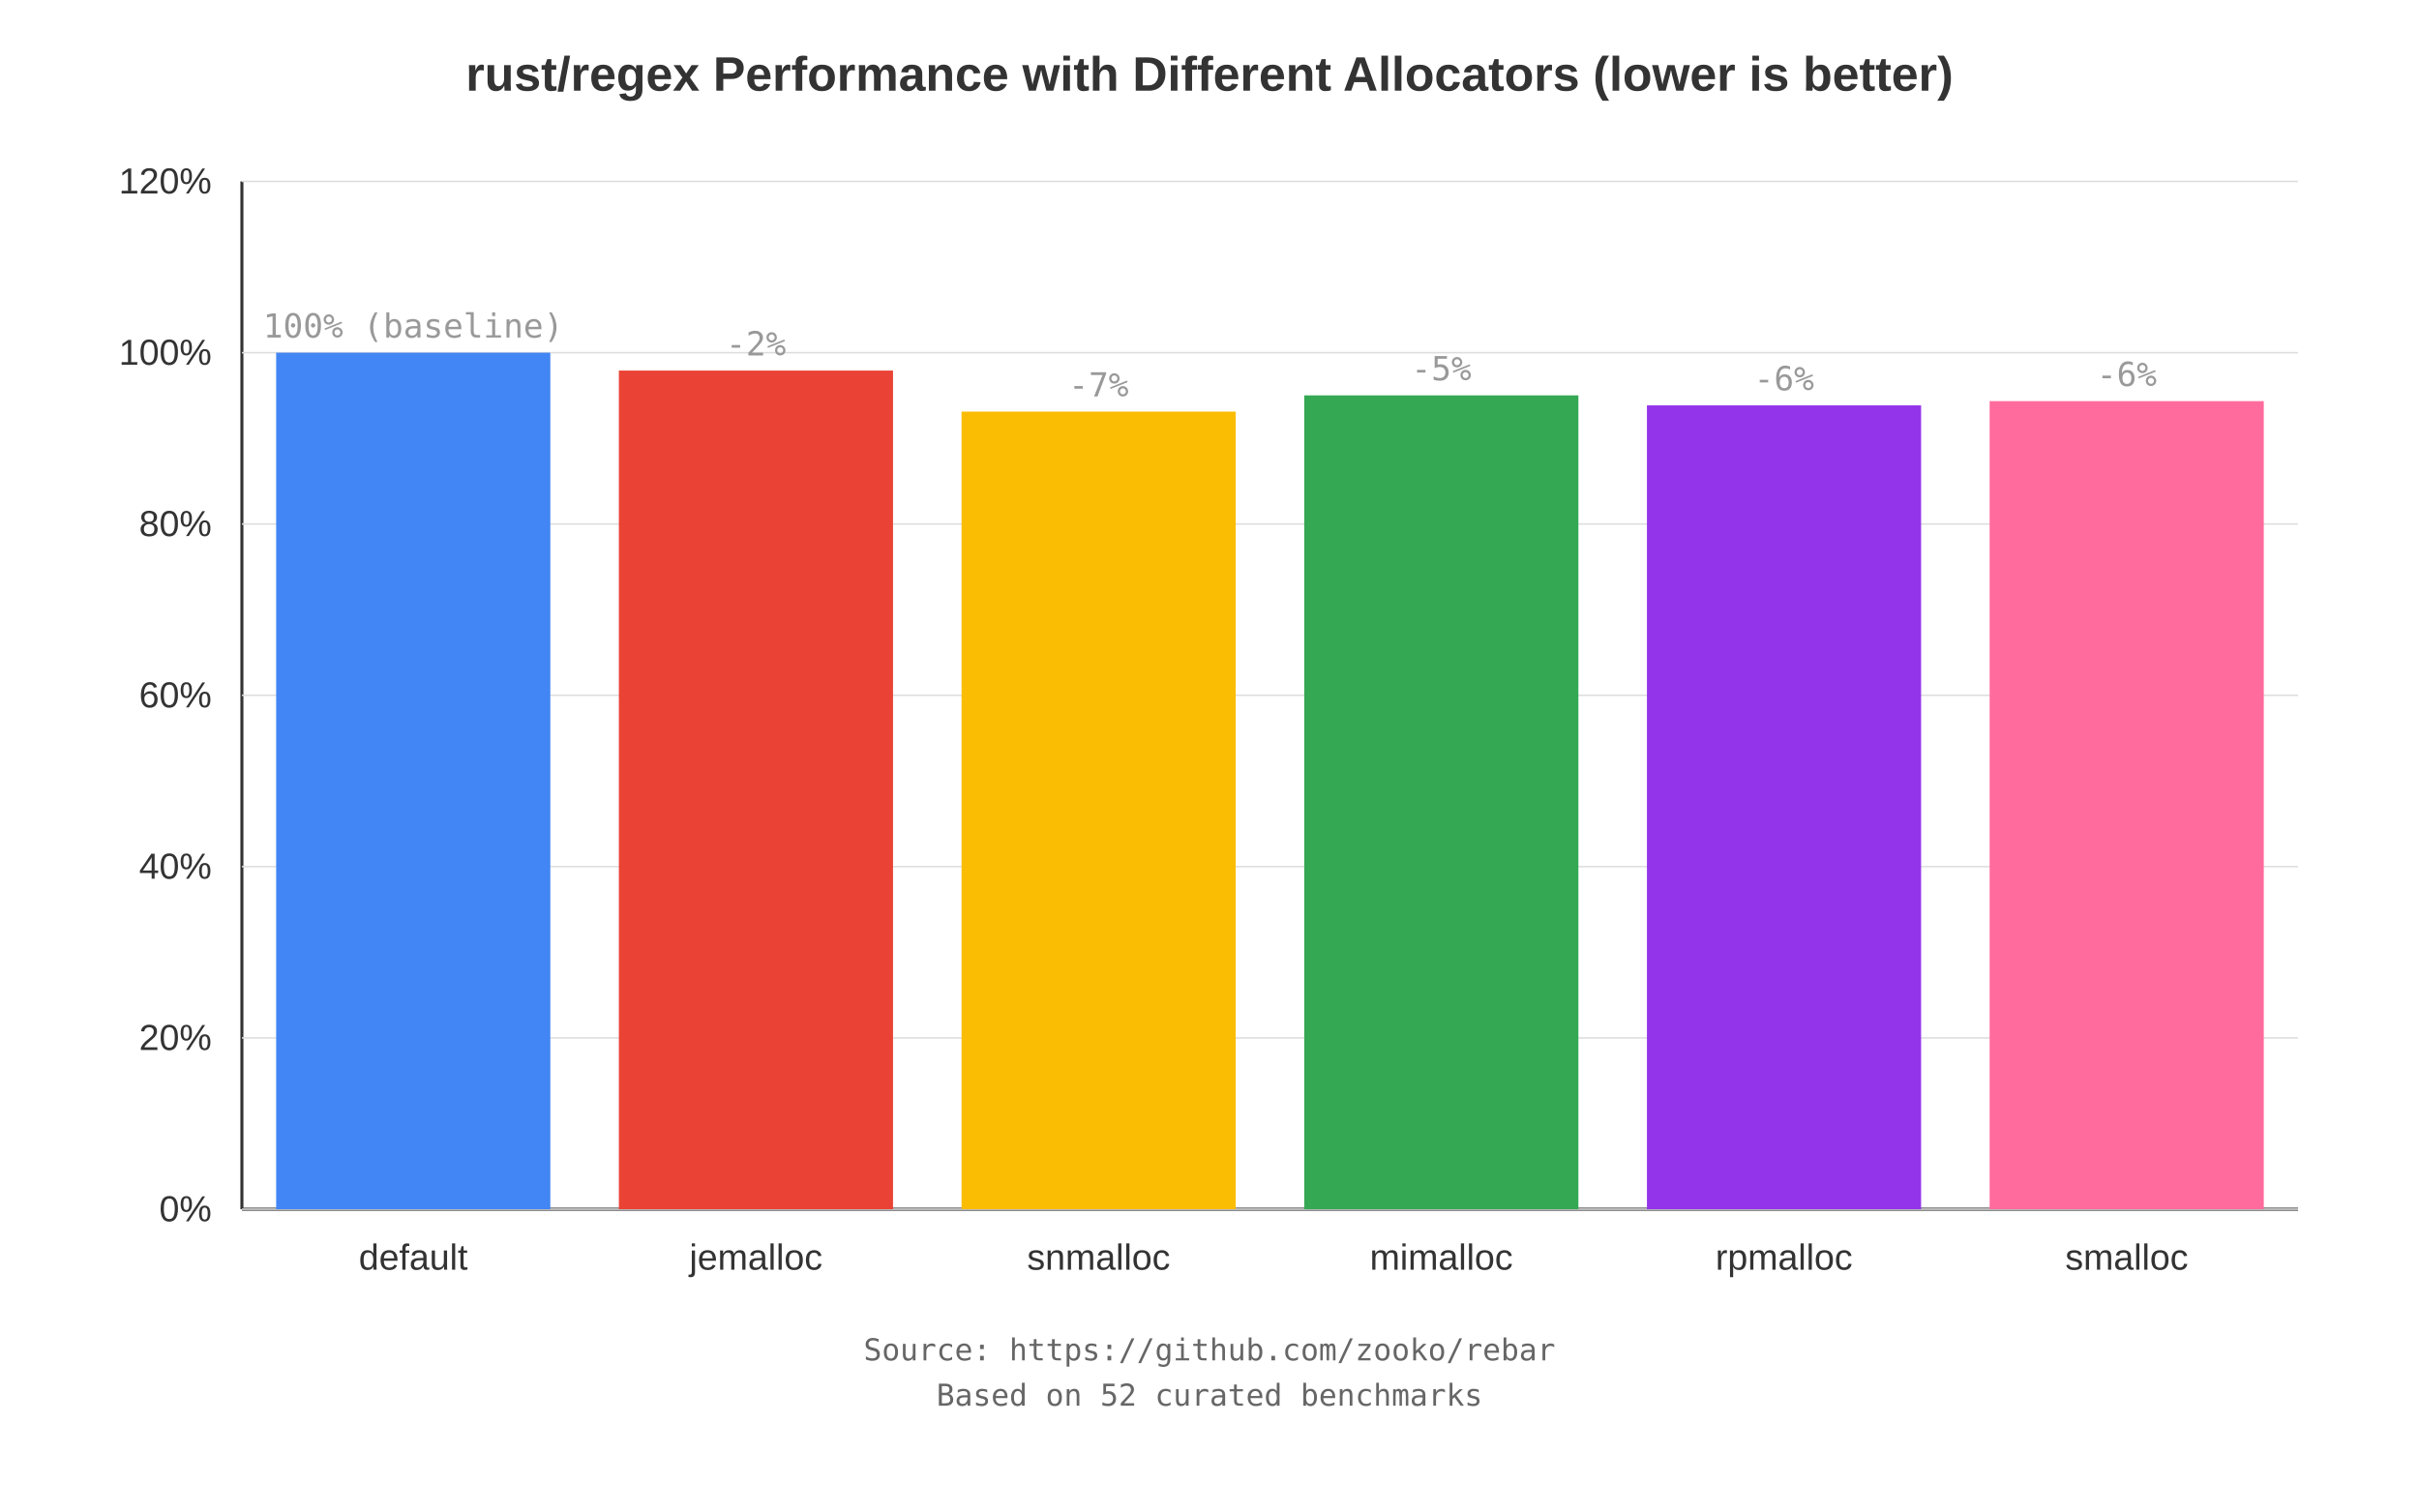
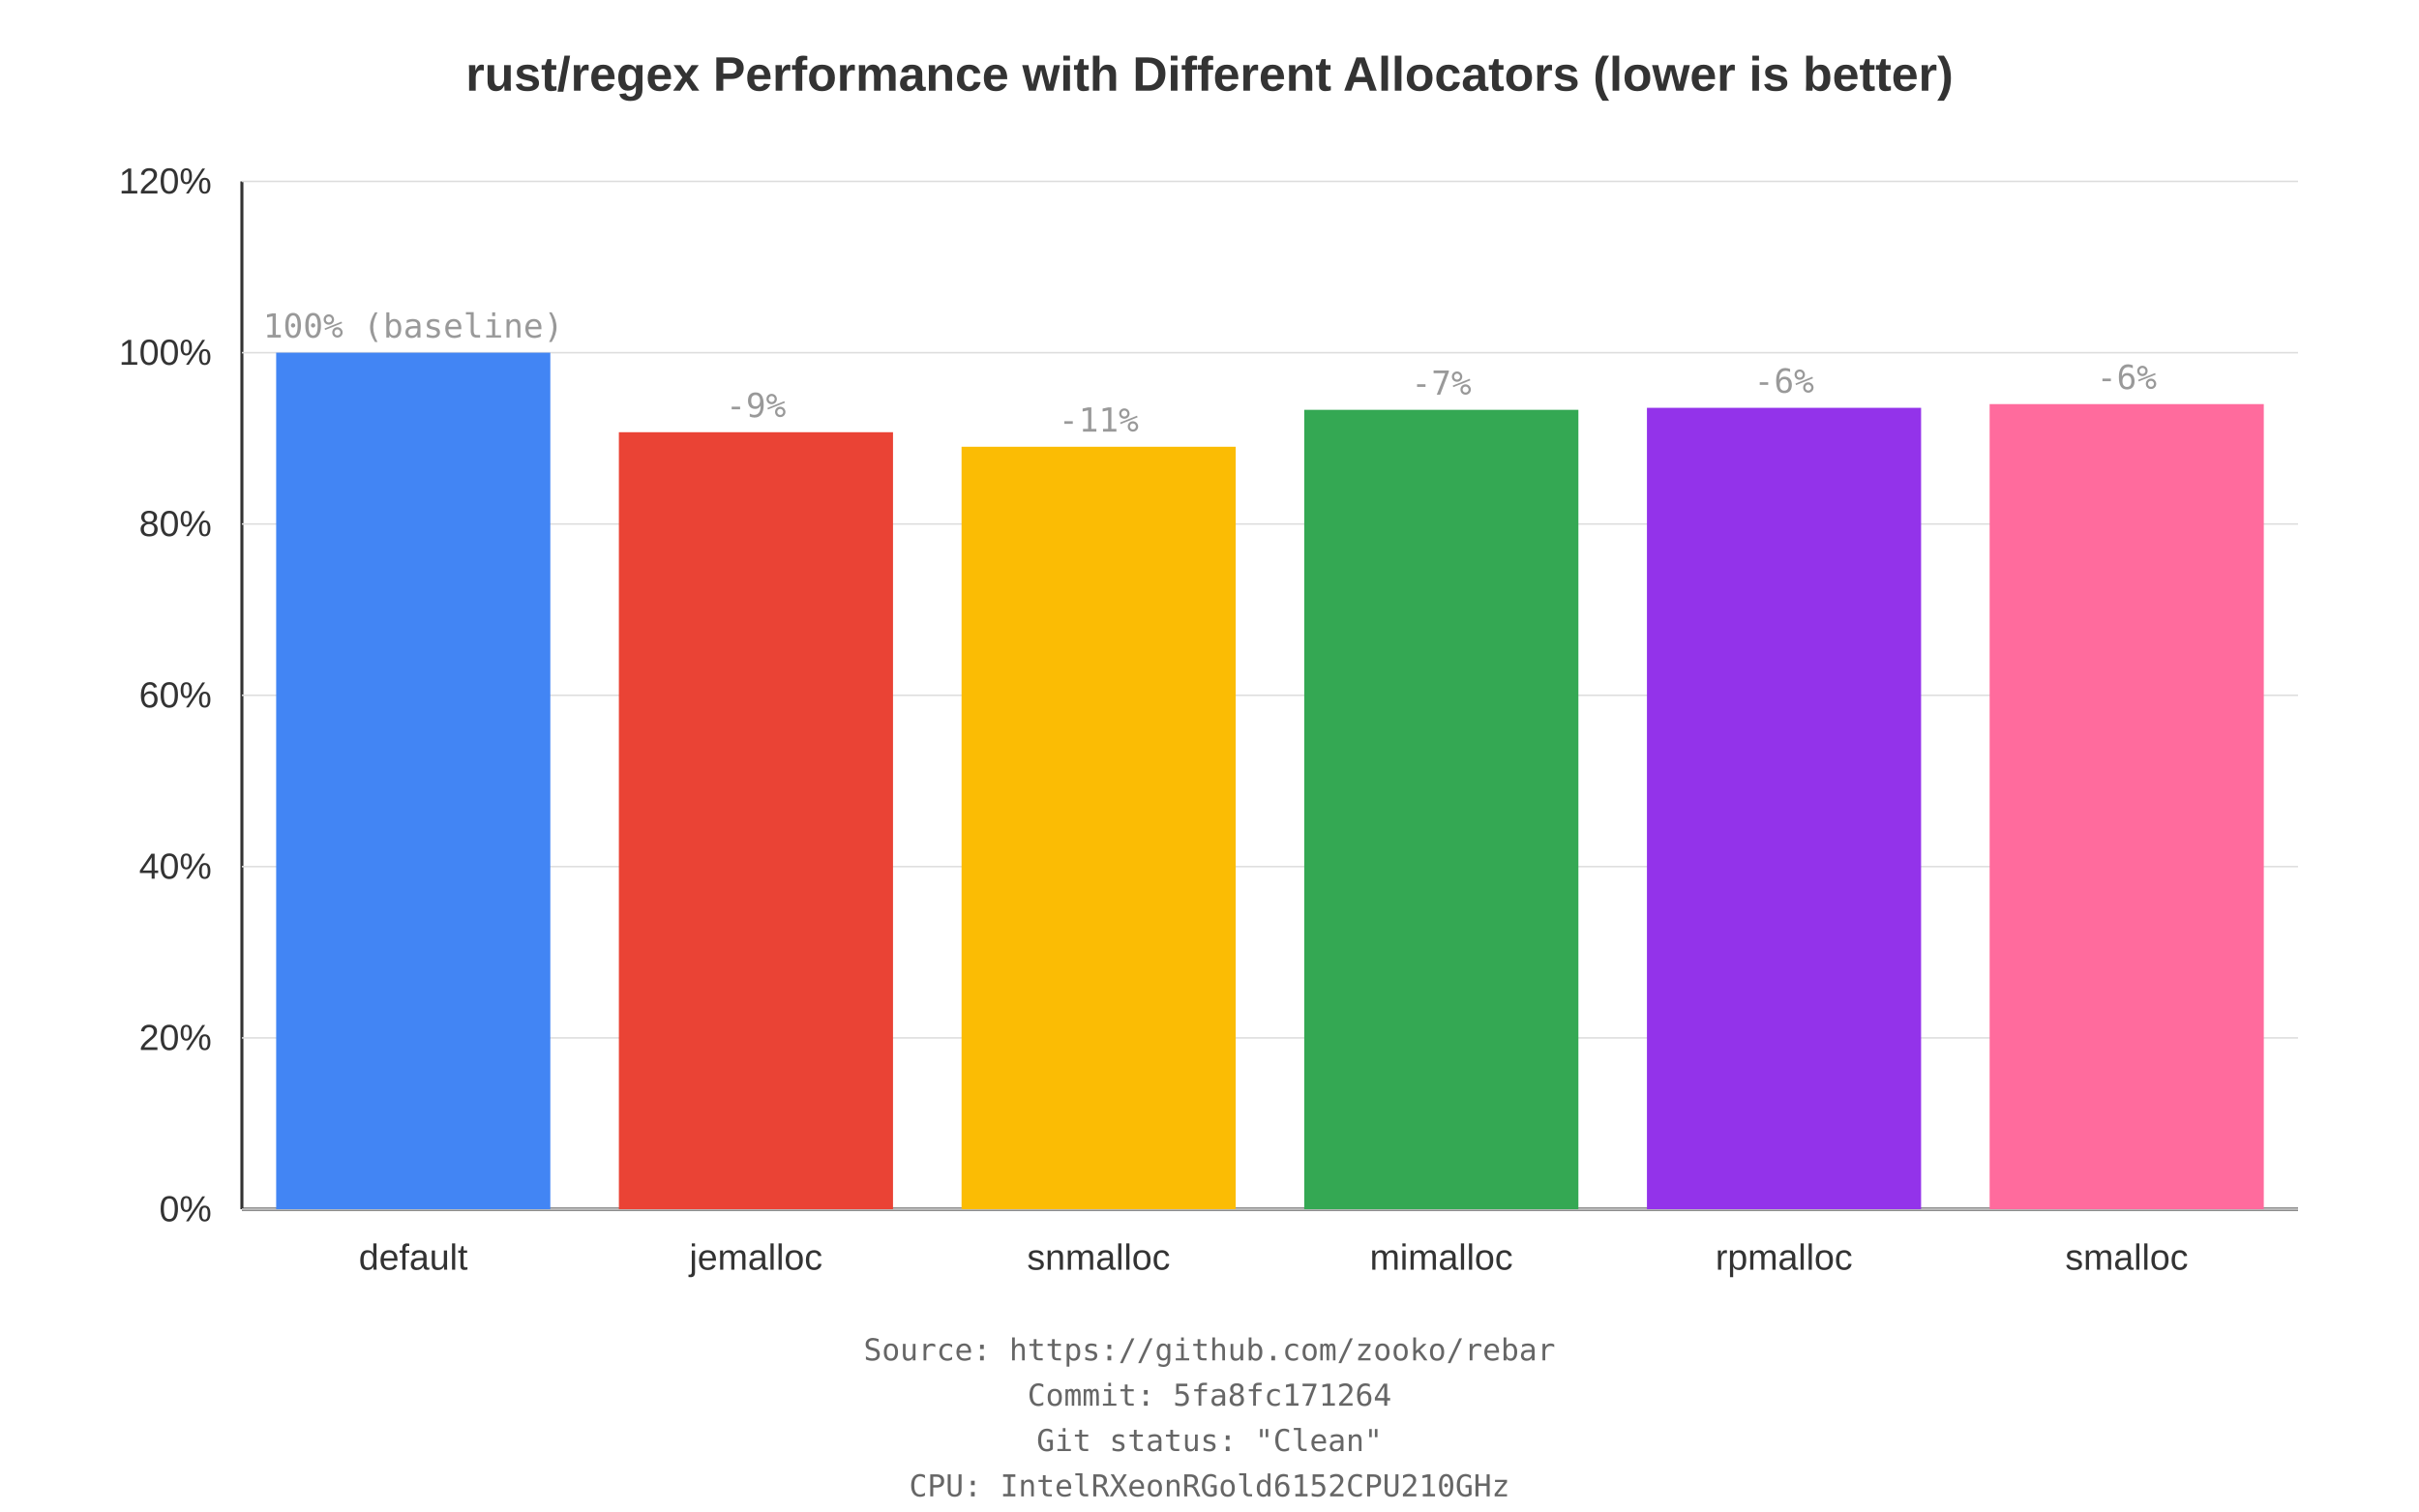
<svg xmlns="http://www.w3.org/2000/svg" viewBox="0 0 800 500">
  <style>
    .bar { stroke: none; }
    .axis { stroke: #333; stroke-width: 1; }
    .grid { stroke: #ddd; stroke-width: 0.5; }
    .label { font-family: -apple-system, BlinkMacSystemFont, "Segoe UI", Arial, sans-serif; font-size: 12px; fill: #333; }
    .value { font-family: monospace; font-size: 11px; fill: #999; }
    .title { font-family: -apple-system, BlinkMacSystemFont, "Segoe UI", Arial, sans-serif; font-size: 16px; font-weight: 600; fill: #333; }
    .metadata { font-family: monospace; font-size: 10px; fill: #666; }
  </style>
  <text x="400.0" y="30" class="title" text-anchor="middle">rust/regex Performance with Different Allocators (lower is better)</text>
  <line x1="80" y1="60" x2="80" y2="400" class="axis" />
  <line x1="80" y1="400" x2="760" y2="400" class="axis" />
  <line x1="80" y1="400.0" x2="760" y2="400.0" class="grid" />
  <text x="70" y="404.0" class="label" text-anchor="end">0%</text>
  <line x1="80" y1="343.333" x2="760" y2="343.333" class="grid" />
  <text x="70" y="347.333" class="label" text-anchor="end">20%</text>
  <line x1="80" y1="286.667" x2="760" y2="286.667" class="grid" />
  <text x="70" y="290.667" class="label" text-anchor="end">40%</text>
  <line x1="80" y1="230.0" x2="760" y2="230.0" class="grid" />
  <text x="70" y="234.0" class="label" text-anchor="end">60%</text>
  <line x1="80" y1="173.333" x2="760" y2="173.333" class="grid" />
  <text x="70" y="177.333" class="label" text-anchor="end">80%</text>
  <line x1="80" y1="116.667" x2="760" y2="116.667" class="grid" />
  <text x="70" y="120.667" class="label" text-anchor="end">100%</text>
  <line x1="80" y1="60.0" x2="760" y2="60.0" class="grid" />
  <text x="70" y="64.0" class="label" text-anchor="end">120%</text>
  <rect x="91.333" y="116.667" width="90.667" height="283.333" class="bar" fill="#4285f4" />
  <text x="136.667" y="111.667" class="value" text-anchor="middle">100% (baseline)</text>
  <text x="136.667" y="420" class="label" text-anchor="middle">default</text>
-   <rect x="204.667" y="122.583" width="90.667" height="277.417" class="bar" fill="#ea4335" />
-   <text x="250.0" y="117.583" class="value" text-anchor="middle">-2%</text>
+   <rect x="204.667" y="142.974" width="90.667" height="257.026" class="bar" fill="#ea4335" />
+   <text x="250.0" y="137.974" class="value" text-anchor="middle">-9%</text>
  <text x="250.0" y="420" class="label" text-anchor="middle">jemalloc</text>
-   <rect x="318" y="136.161" width="90.667" height="263.839" class="bar" fill="#fbbc04" />
-   <text x="363.333" y="131.161" class="value" text-anchor="middle">-7%</text>
+   <rect x="318" y="147.781" width="90.667" height="252.219" class="bar" fill="#fbbc04" />
+   <text x="363.333" y="142.781" class="value" text-anchor="middle">-11%</text>
  <text x="363.333" y="420" class="label" text-anchor="middle">snmalloc</text>
-   <rect x="431.333" y="130.789" width="90.667" height="269.211" class="bar" fill="#34a853" />
-   <text x="476.667" y="125.789" class="value" text-anchor="middle">-5%</text>
+   <rect x="431.333" y="135.566" width="90.667" height="264.434" class="bar" fill="#34a853" />
+   <text x="476.667" y="130.566" class="value" text-anchor="middle">-7%</text>
  <text x="476.667" y="420" class="label" text-anchor="middle">mimalloc</text>
-   <rect x="544.667" y="134.095" width="90.667" height="265.905" class="bar" fill="#9333ea" />
-   <text x="590.0" y="129.095" class="value" text-anchor="middle">-6%</text>
+   <rect x="544.667" y="134.902" width="90.667" height="265.098" class="bar" fill="#9333ea" />
+   <text x="590.0" y="129.902" class="value" text-anchor="middle">-6%</text>
  <text x="590.0" y="420" class="label" text-anchor="middle">rpmalloc</text>
-   <rect x="658.0" y="132.689" width="90.667" height="267.311" class="bar" fill="#ff6b9d" />
-   <text x="703.333" y="127.689" class="value" text-anchor="middle">-6%</text>
+   <rect x="658.0" y="133.674" width="90.667" height="266.326" class="bar" fill="#ff6b9d" />
+   <text x="703.333" y="128.674" class="value" text-anchor="middle">-6%</text>
  <text x="703.333" y="420" class="label" text-anchor="middle">smalloc</text>
  <text x="400.0" y="450" class="metadata" text-anchor="middle">Source: https://github.com/zooko/rebar</text>
-   <text x="400.0" y="465" class="metadata" text-anchor="middle">Based on 52 curated benchmarks</text>
+   <text x="400.0" y="465" class="metadata" text-anchor="middle">Commit: 5fa8fc171264</text>
+   <text x="400.0" y="480" class="metadata" text-anchor="middle">Git status: "Clean"</text>
+   <text x="400.0" y="495" class="metadata" text-anchor="middle">CPU: IntelRXeonRGold6152CPU210GHz</text>
+   <text x="400.0" y="510" class="metadata" text-anchor="middle">OS: linuxgnu</text>
</svg>
